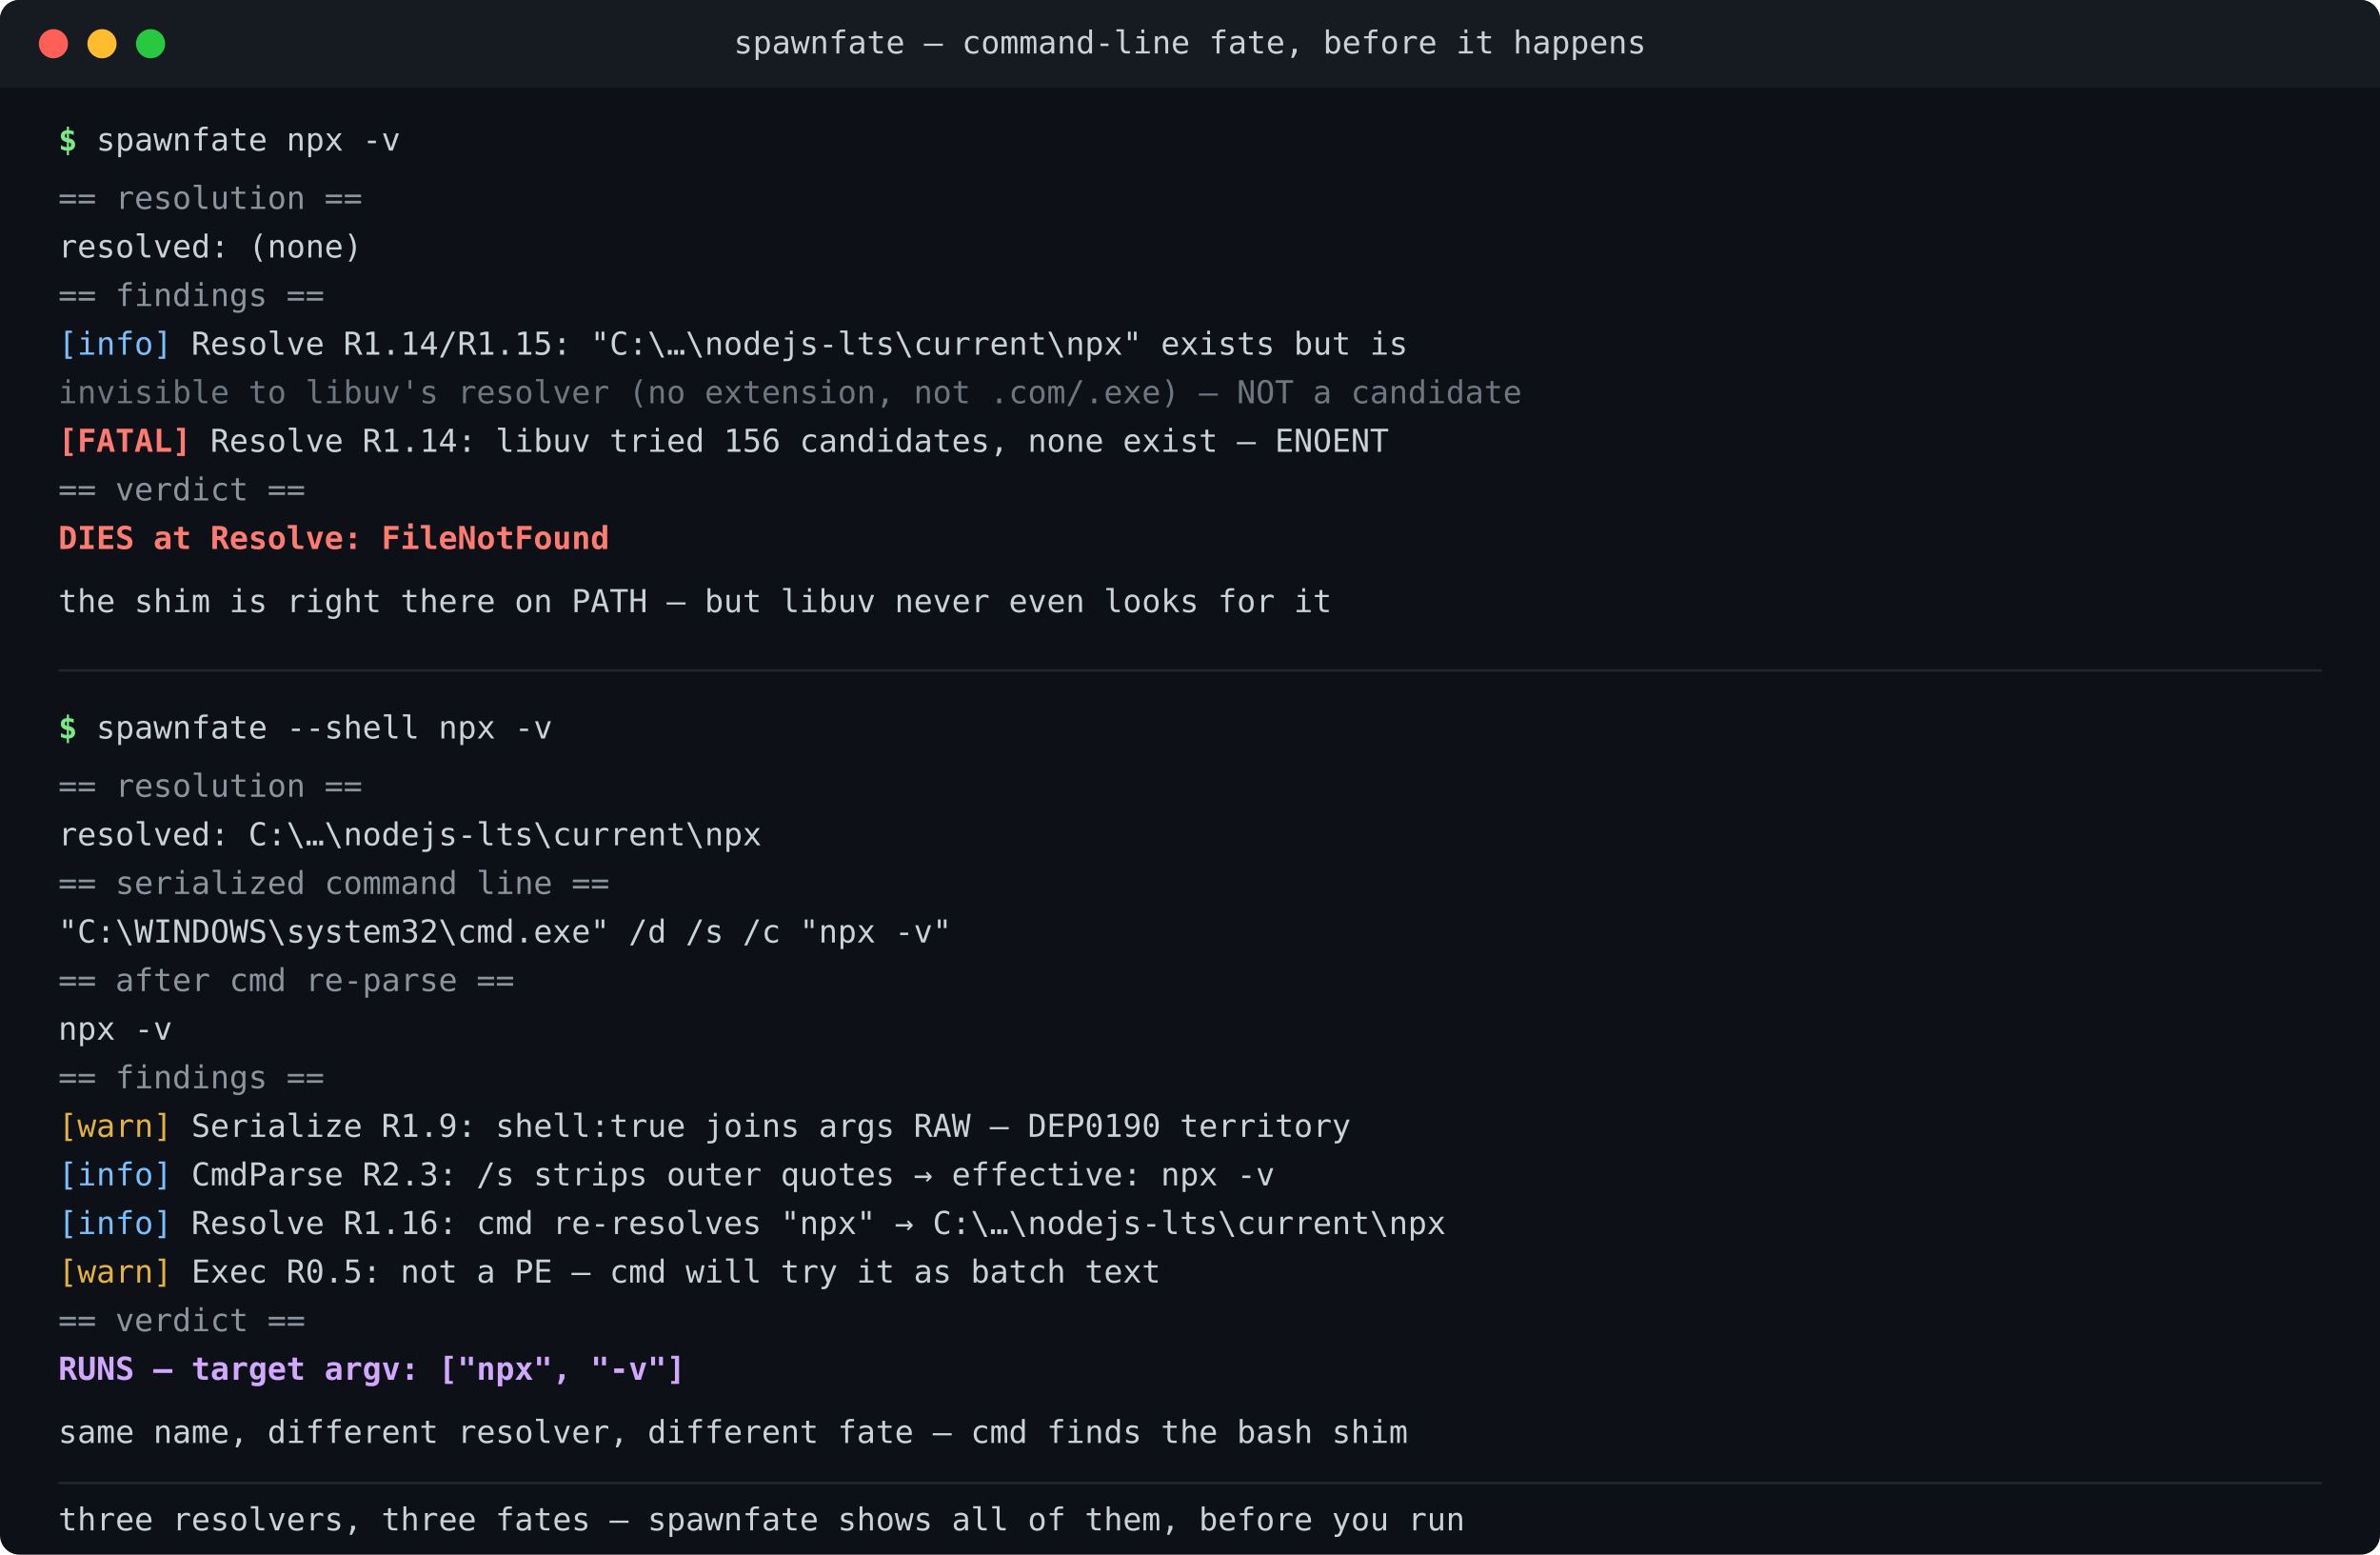
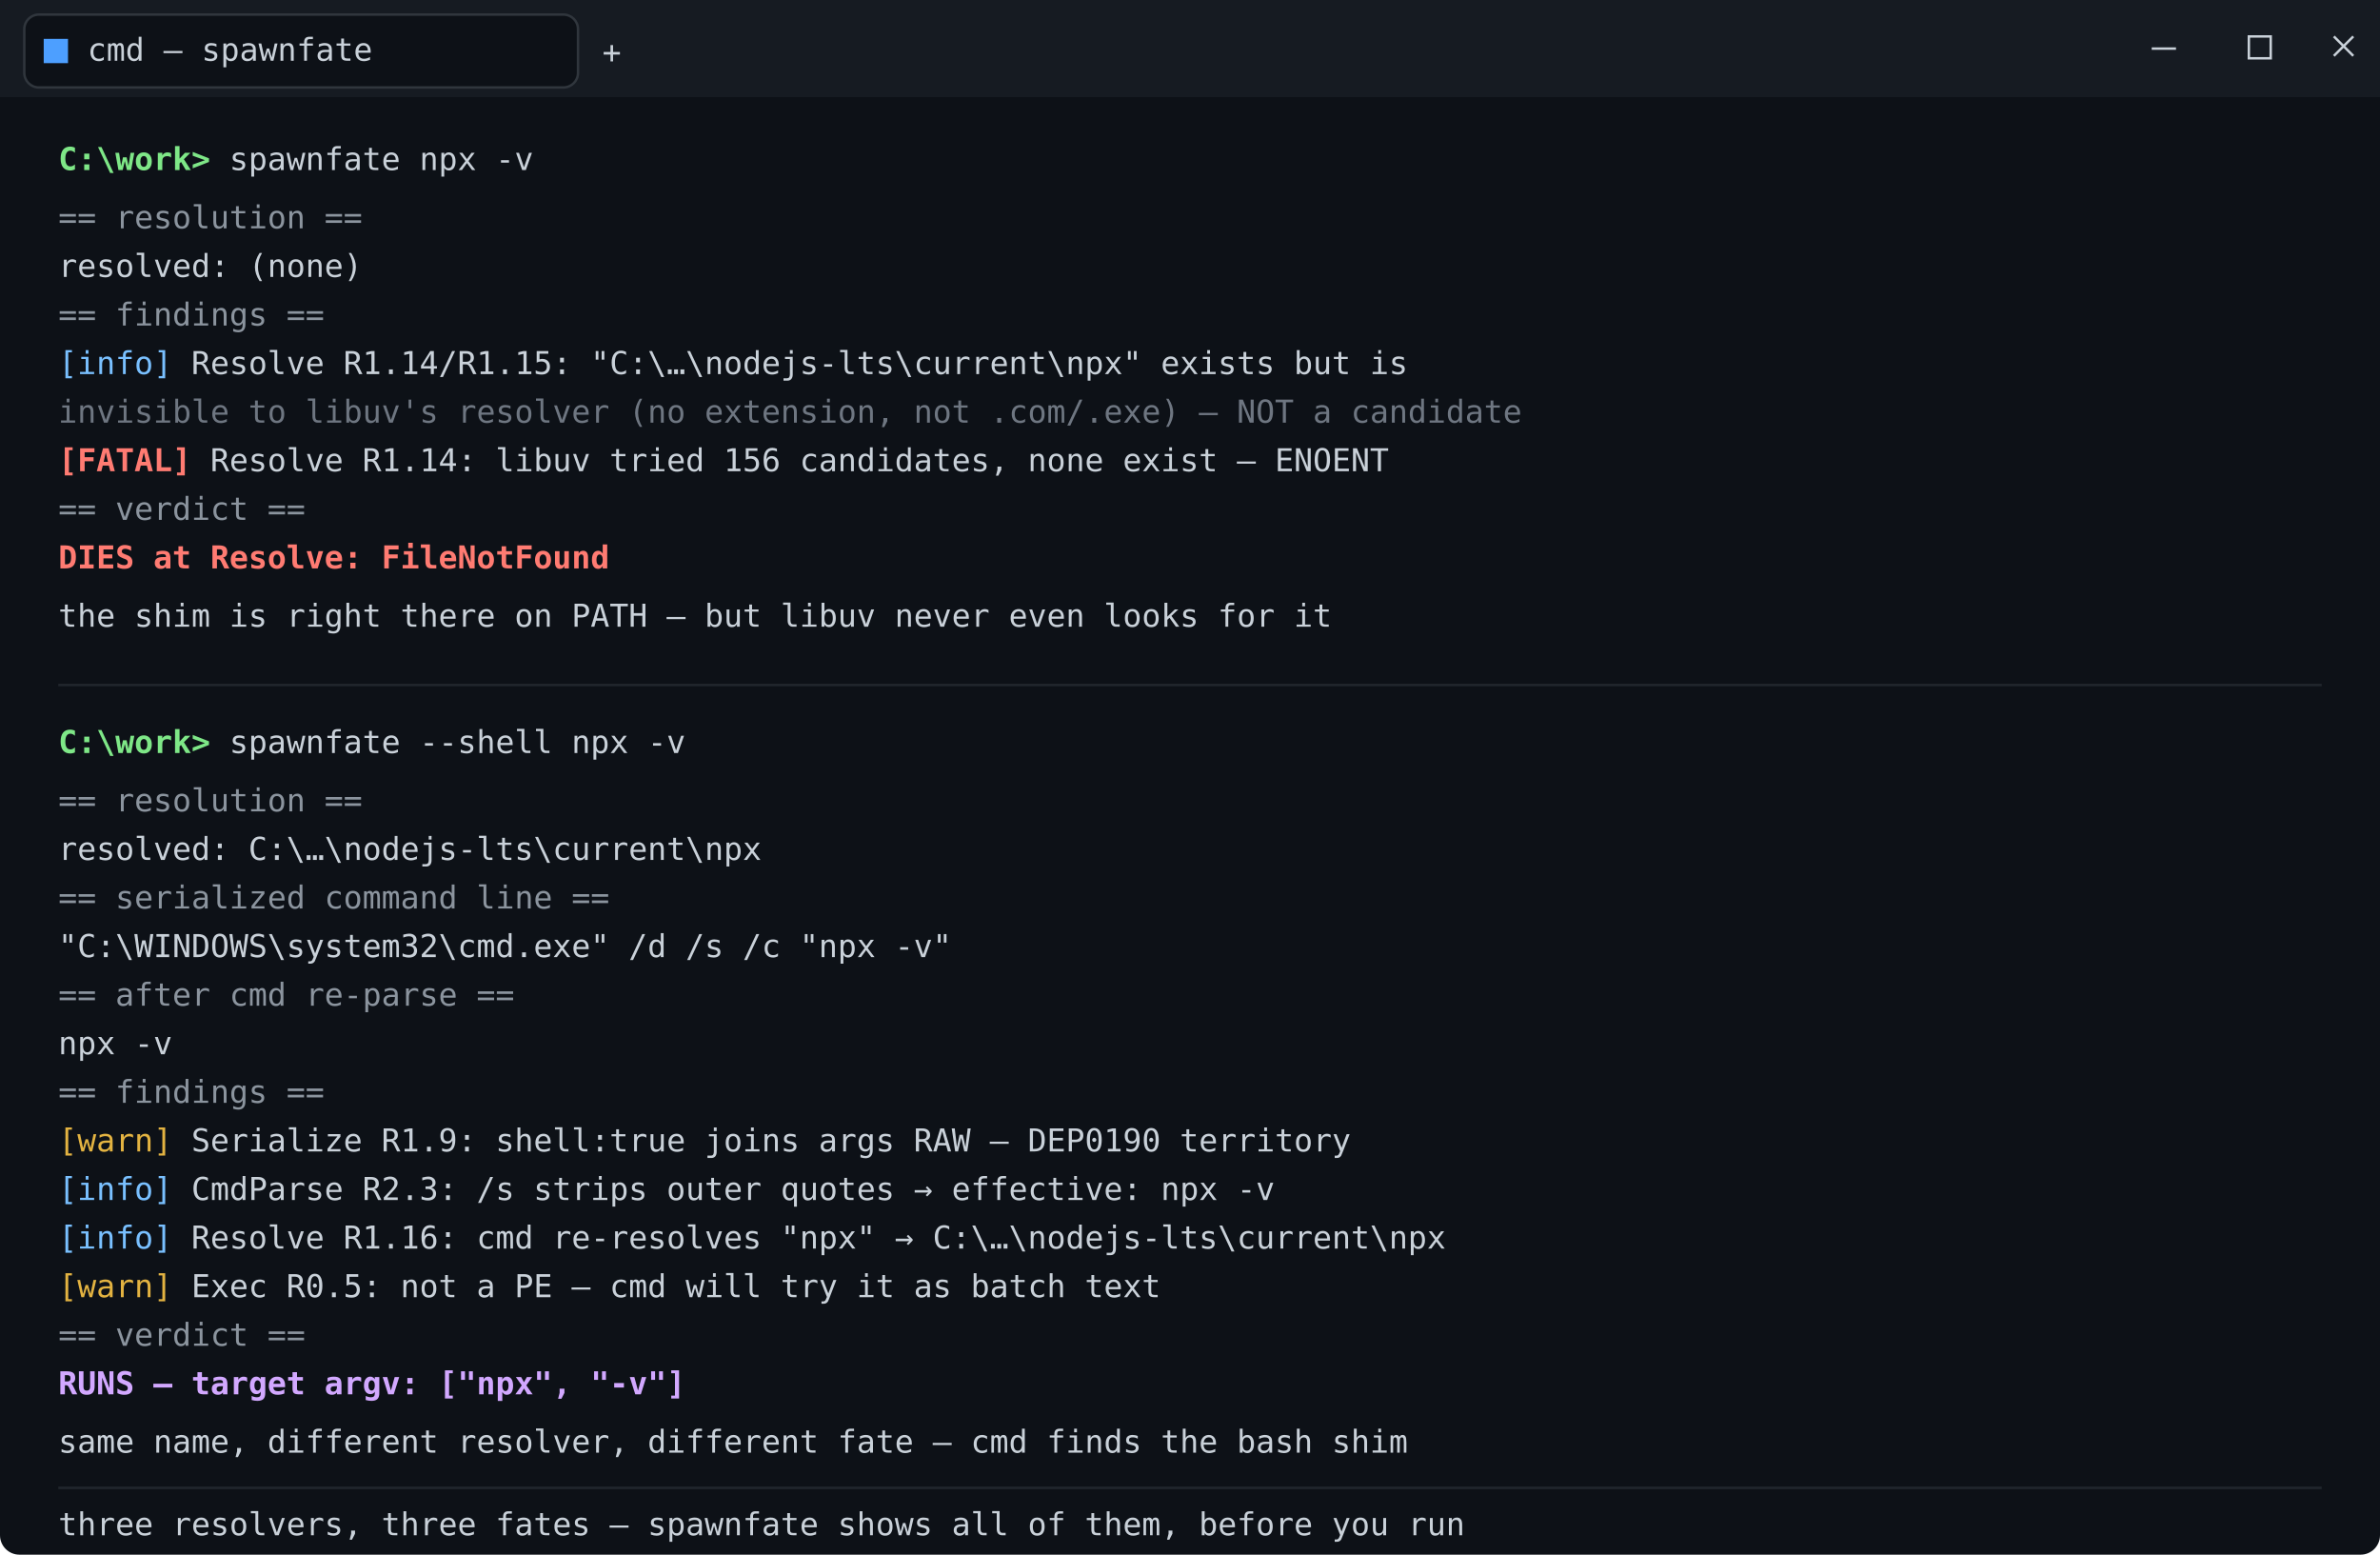
<svg xmlns="http://www.w3.org/2000/svg" width="980" height="640" viewBox="0 0 980 640">
  <defs>
    <style>
      .t  { font: 13px/1.5 'Cascadia Code','Consolas',monospace; fill: #c9d1d9; }
      .p  { fill: #7ee787; font-weight: bold; }
      .h  { fill: #8b949e; }
      .i  { fill: #79c0ff; }
      .w  { fill: #e3b341; }
      .f  { fill: #ff7b72; font-weight: bold; }
      .v  { fill: #d2a8ff; font-weight: bold; }
      .d  { fill: #6e7681; }
    </style>
  </defs>
  <rect width="980" height="640" rx="8" fill="#0d1117" />
-   <rect width="980" height="36" rx="8" fill="#161b22" />
-   <rect y="28" width="980" height="8" fill="#161b22" />
-   <circle cx="22" cy="18" r="6" fill="#ff5f57" />
-   <circle cx="42" cy="18" r="6" fill="#febc2e" />
-   <circle cx="62" cy="18" r="6" fill="#28c840" />
-   <text x="490" y="22" text-anchor="middle" class="t" fill="#8b949e">spawnfate — command-line fate, before it happens</text>
-   <text x="24" y="62" class="t">
-     <tspan class="p">$</tspan> spawnfate npx -v</text>
-   <text x="24" y="86" class="t">
+   <rect width="980" height="40" fill="#161b22" />
+   <rect x="10" y="6" width="228" height="30" rx="6" fill="#0d1117" stroke="#30363d" />
+   <rect x="18" y="16" width="10" height="10" fill="#4d9fff" />
+   <text x="36" y="25" class="t">cmd — spawnfate</text>
+   <text x="248" y="26" class="t" fill="#8b949e" font-size="15">+</text>
+   <g stroke="#c9d1d9" stroke-width="1" fill="none">
+     <line x1="886" y1="20" x2="896" y2="20" />
+     <rect x="926" y="15" width="9" height="9" />
+     <line x1="961" y1="15" x2="969" y2="23" />
+     <line x1="969" y1="15" x2="961" y2="23" />
+   </g>
+   <text x="24" y="70" class="t">
+     <tspan class="p">C:\work&gt;</tspan> spawnfate npx -v</text>
+   <text x="24" y="94" class="t">
    <tspan class="h">== resolution ==</tspan>
  </text>
-   <text x="24" y="106" class="t">  resolved: (none)</text>
-   <text x="24" y="126" class="t">
+   <text x="24" y="114" class="t">  resolved: (none)</text>
+   <text x="24" y="134" class="t">
    <tspan class="h">== findings ==</tspan>
  </text>
-   <text x="24" y="146" class="t">
+   <text x="24" y="154" class="t">
    <tspan class="i">[info]</tspan> Resolve R1.14/R1.15: "C:\…\nodejs-lts\current\npx" exists but is</text>
-   <text x="24" y="166" class="t">
+   <text x="24" y="174" class="t">
    <tspan class="d">invisible to libuv's resolver (no extension, not .com/.exe) — NOT a candidate</tspan>
  </text>
-   <text x="24" y="186" class="t">
+   <text x="24" y="194" class="t">
    <tspan class="f">[FATAL]</tspan> Resolve R1.14: libuv tried 156 candidates, none exist — ENOENT</text>
-   <text x="24" y="206" class="t">
+   <text x="24" y="214" class="t">
    <tspan class="h">== verdict ==</tspan>
  </text>
-   <text x="24" y="226" class="t">
+   <text x="24" y="234" class="t">
    <tspan class="f">  DIES at Resolve: FileNotFound</tspan>
  </text>
-   <text x="24" y="252" class="t" fill="#8b949e" font-style="italic">  the shim is right there on PATH — but libuv never even looks for it</text>
-   <line x1="24" y1="276" x2="956" y2="276" stroke="#21262d" stroke-width="1" />
-   <text x="24" y="304" class="t">
-     <tspan class="p">$</tspan> spawnfate --shell npx -v</text>
-   <text x="24" y="328" class="t">
+   <text x="24" y="258" class="t" fill="#8b949e" font-style="italic">  the shim is right there on PATH — but libuv never even looks for it</text>
+   <line x1="24" y1="282" x2="956" y2="282" stroke="#21262d" stroke-width="1" />
+   <text x="24" y="310" class="t">
+     <tspan class="p">C:\work&gt;</tspan> spawnfate --shell npx -v</text>
+   <text x="24" y="334" class="t">
    <tspan class="h">== resolution ==</tspan>
  </text>
-   <text x="24" y="348" class="t">  resolved: C:\…\nodejs-lts\current\npx</text>
-   <text x="24" y="368" class="t">
+   <text x="24" y="354" class="t">  resolved: C:\…\nodejs-lts\current\npx</text>
+   <text x="24" y="374" class="t">
    <tspan class="h">== serialized command line ==</tspan>
  </text>
-   <text x="24" y="388" class="t">  "C:\WINDOWS\system32\cmd.exe" /d /s /c "npx -v"</text>
-   <text x="24" y="408" class="t">
+   <text x="24" y="394" class="t">  "C:\WINDOWS\system32\cmd.exe" /d /s /c "npx -v"</text>
+   <text x="24" y="414" class="t">
    <tspan class="h">== after cmd re-parse ==</tspan>
  </text>
-   <text x="24" y="428" class="t">  npx -v</text>
-   <text x="24" y="448" class="t">
+   <text x="24" y="434" class="t">  npx -v</text>
+   <text x="24" y="454" class="t">
    <tspan class="h">== findings ==</tspan>
  </text>
-   <text x="24" y="468" class="t">
+   <text x="24" y="474" class="t">
    <tspan class="w">[warn]</tspan> Serialize R1.9: shell:true joins args RAW — DEP0190 territory</text>
-   <text x="24" y="488" class="t">
+   <text x="24" y="494" class="t">
    <tspan class="i">[info]</tspan> CmdParse R2.3: /s strips outer quotes → effective: npx -v</text>
-   <text x="24" y="508" class="t">
+   <text x="24" y="514" class="t">
    <tspan class="i">[info]</tspan> Resolve R1.16: cmd re-resolves "npx" → C:\…\nodejs-lts\current\npx</text>
-   <text x="24" y="528" class="t">
+   <text x="24" y="534" class="t">
    <tspan class="w">[warn]</tspan> Exec R0.5: not a PE — cmd will try it as batch text</text>
-   <text x="24" y="548" class="t">
+   <text x="24" y="554" class="t">
    <tspan class="h">== verdict ==</tspan>
  </text>
-   <text x="24" y="568" class="t">
+   <text x="24" y="574" class="t">
    <tspan class="v">  RUNS — target argv: ["npx", "-v"]</tspan>
  </text>
-   <text x="24" y="594" class="t" fill="#8b949e" font-style="italic">  same name, different resolver, different fate — cmd finds the bash shim</text>
-   <rect x="24" y="610" width="932" height="1" fill="#21262d" />
-   <text x="24" y="630" class="t" fill="#6e7681">three resolvers, three fates — spawnfate shows all of them, before you run</text>
+   <text x="24" y="598" class="t" fill="#8b949e" font-style="italic">  same name, different resolver, different fate — cmd finds the bash shim</text>
+   <rect x="24" y="612" width="932" height="1" fill="#21262d" />
+   <text x="24" y="632" class="t" fill="#6e7681">three resolvers, three fates — spawnfate shows all of them, before you run</text>
</svg>
